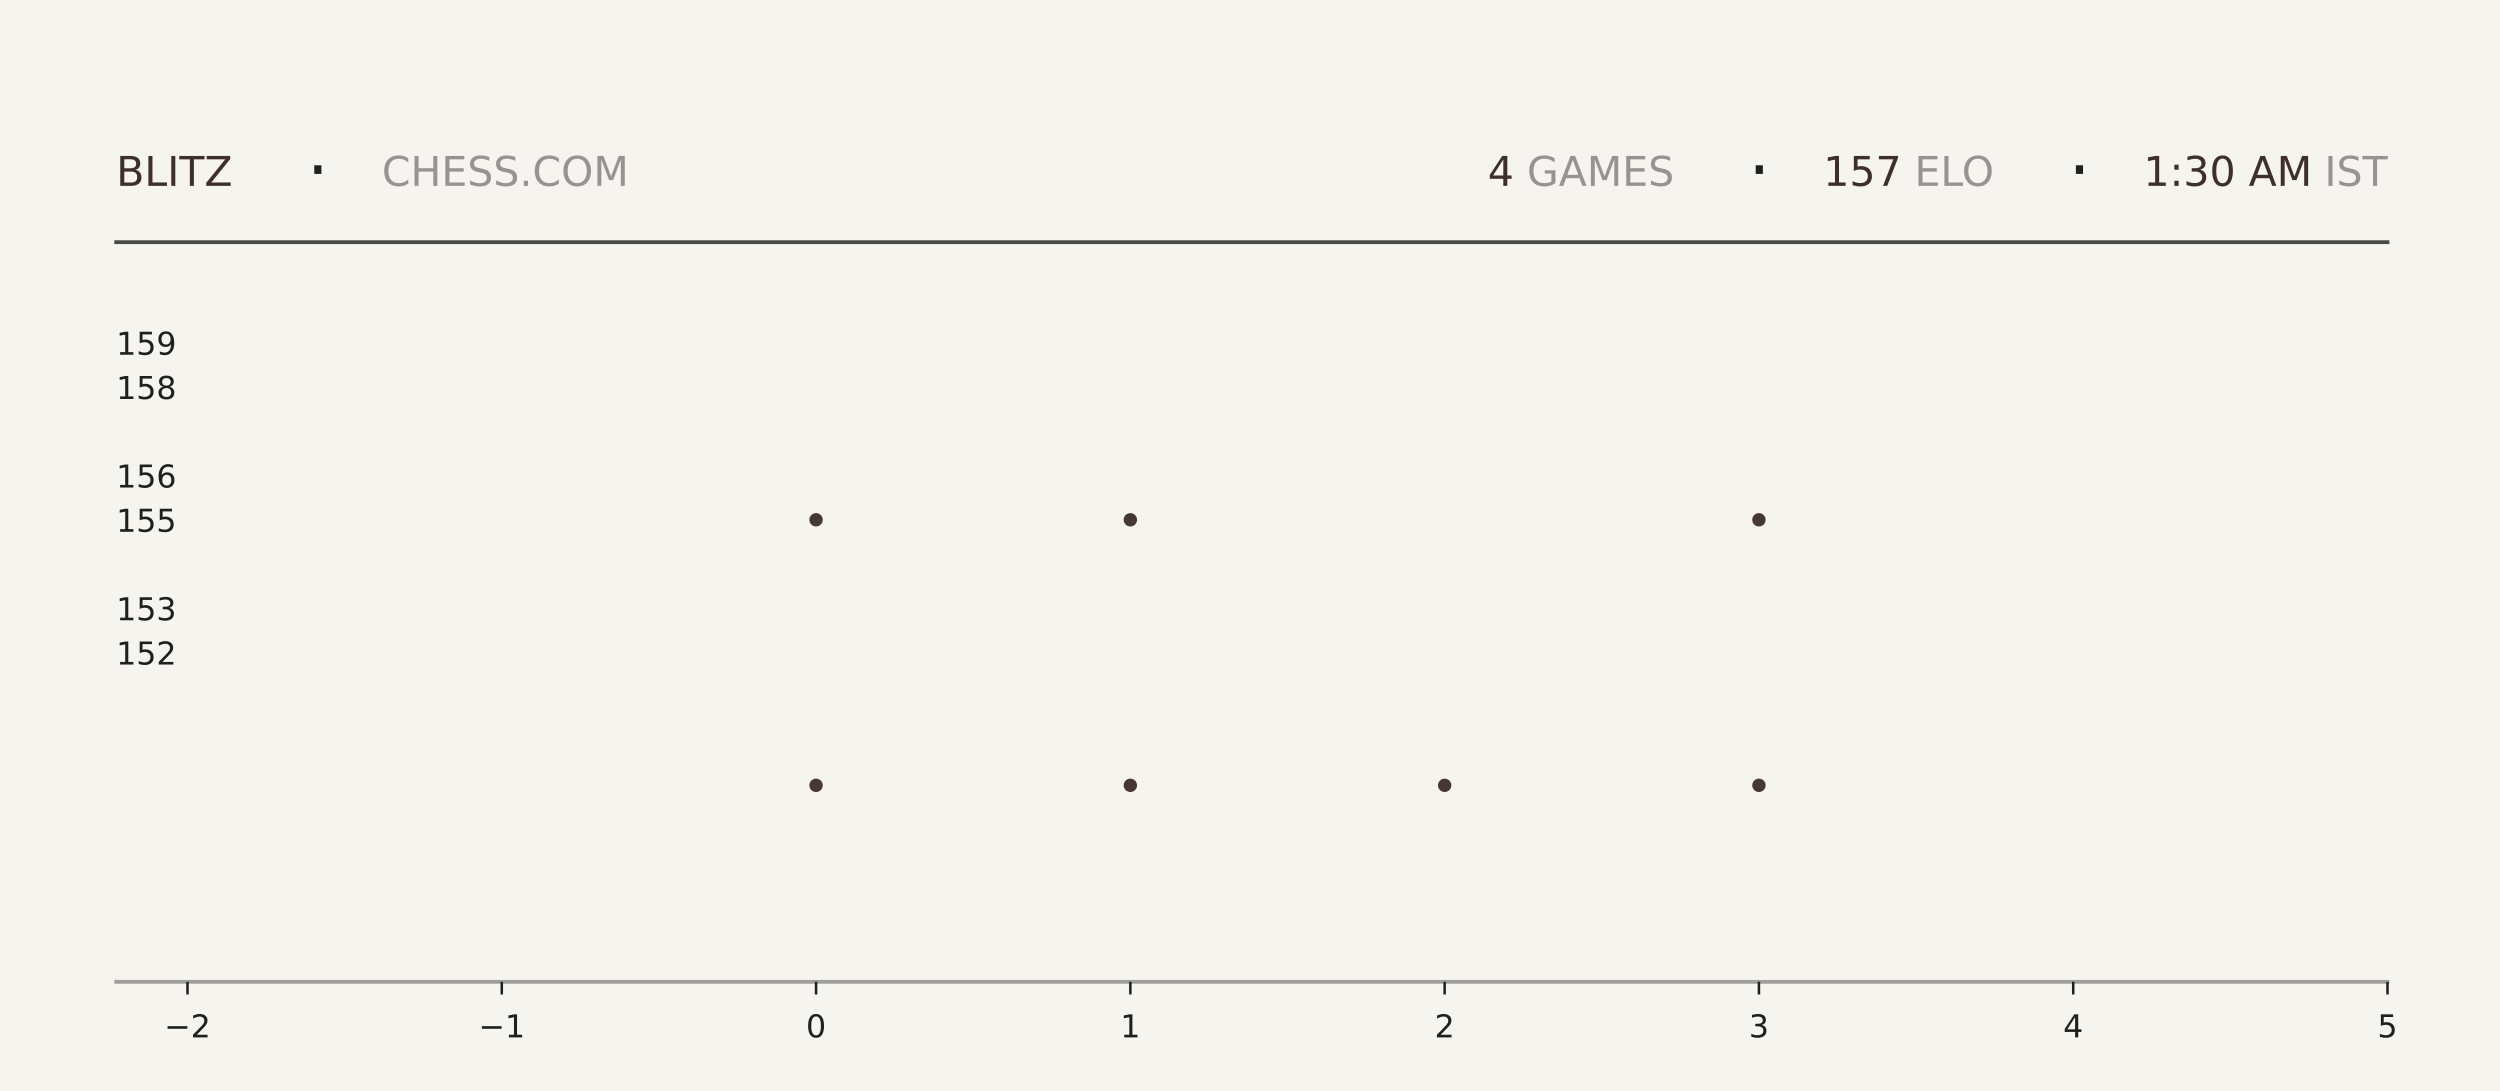
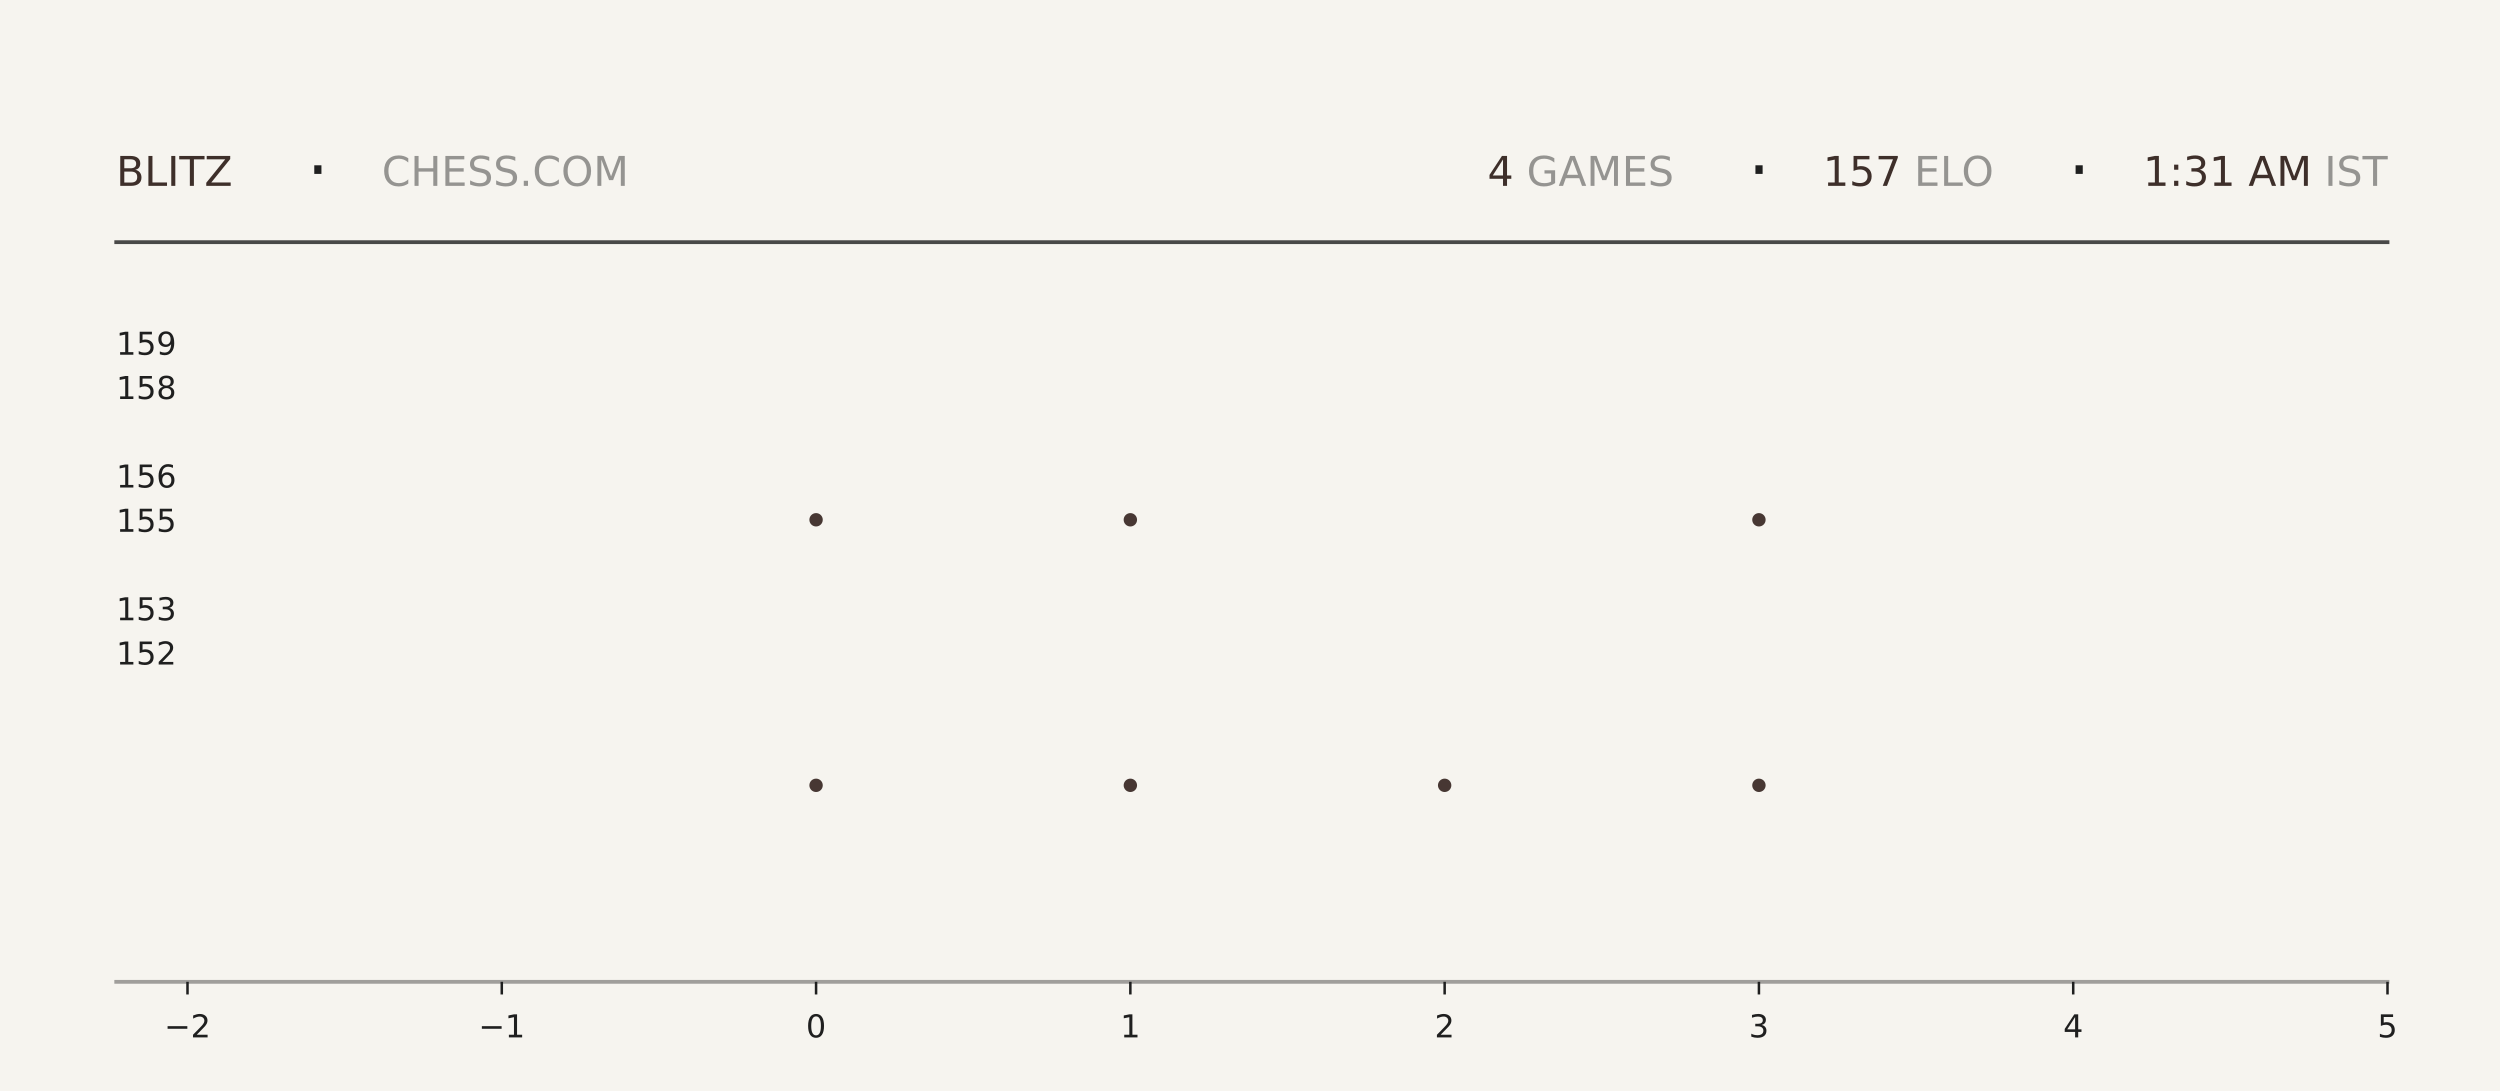
<svg xmlns="http://www.w3.org/2000/svg" xmlns:xlink="http://www.w3.org/1999/xlink" width="792pt" height="345.6pt" viewBox="0 0 792 345.6" version="1.1">
  <defs>
    <style type="text/css">*{stroke-linejoin: round; stroke-linecap: butt}</style>
  </defs>
  <g id="figure_1">
    <g id="patch_1">
      <path d="M 0 345.6  L 792 345.6  L 792 0  L 0 0  z " style="fill: #f6f4ef" />
    </g>
    <g id="axes_1">
      <g id="patch_2">
        <path d="M 59.4 311.04  L 756.36 311.04  L 756.36 103.68  L 59.4 103.68  z " style="fill: #f6f4ef" />
      </g>
      <g id="PathCollection_1">
        <defs>
-           <path id="m2909bf78c1" d="M 0 2.121  C 0.563 2.121 1.102 1.898 1.5 1.5  C 1.898 1.102 2.121 0.563 2.121 0  C 2.121 -0.563 1.898 -1.102 1.5 -1.5  C 1.102 -1.898 0.563 -2.121 0 -2.121  C -0.563 -2.121 -1.102 -1.898 -1.5 -1.5  C -1.898 -1.102 -2.121 -0.563 -2.121 0  C -2.121 0.563 -1.898 1.102 -1.5 1.5  C -1.102 1.898 -0.563 2.121 0 2.121  z " />
-         </defs>
-         <g clip-path="url(#pb55cd7663f)">
-           <use xlink:href="#m2909bf78c1" x="258.531" y="248.79" style="fill: #3e2f2a; fill-opacity: 0.95" />
-           <use xlink:href="#m2909bf78c1" x="258.531" y="164.668" style="fill: #3e2f2a; fill-opacity: 0.95" />
+           <path id="m657eadc61c" d="M 0 2.121  C 0.563 2.121 1.102 1.898 1.5 1.5  C 1.898 1.102 2.121 0.563 2.121 0  C 2.121 -0.563 1.898 -1.102 1.5 -1.5  C 1.102 -1.898 0.563 -2.121 0 -2.121  C -0.563 -2.121 -1.102 -1.898 -1.5 -1.5  C -1.898 -1.102 -2.121 -0.563 -2.121 0  C -2.121 0.563 -1.898 1.102 -1.5 1.5  C -1.102 1.898 -0.563 2.121 0 2.121  z " />
+         </defs>
+         <g clip-path="url(#pb61b6d943c)">
+           <use xlink:href="#m657eadc61c" x="258.531" y="248.79" style="fill: #3e2f2a; fill-opacity: 0.95" />
+           <use xlink:href="#m657eadc61c" x="258.531" y="164.668" style="fill: #3e2f2a; fill-opacity: 0.95" />
        </g>
      </g>
      <g id="PathCollection_2">
-         <g clip-path="url(#pb55cd7663f)">
-           <use xlink:href="#m2909bf78c1" x="358.097" y="248.79" style="fill: #3e2f2a; fill-opacity: 0.95" />
-           <use xlink:href="#m2909bf78c1" x="358.097" y="164.668" style="fill: #3e2f2a; fill-opacity: 0.95" />
-           <use xlink:href="#m2909bf78c1" x="358.097" y="80.547" style="fill: #3e2f2a; fill-opacity: 0.95" />
+         <g clip-path="url(#pb61b6d943c)">
+           <use xlink:href="#m657eadc61c" x="358.097" y="248.79" style="fill: #3e2f2a; fill-opacity: 0.95" />
+           <use xlink:href="#m657eadc61c" x="358.097" y="164.668" style="fill: #3e2f2a; fill-opacity: 0.95" />
+           <use xlink:href="#m657eadc61c" x="358.097" y="80.547" style="fill: #3e2f2a; fill-opacity: 0.95" />
        </g>
      </g>
      <g id="PathCollection_3">
-         <g clip-path="url(#pb55cd7663f)">
-           <use xlink:href="#m2909bf78c1" x="457.663" y="248.79" style="fill: #3e2f2a; fill-opacity: 0.95" />
+         <g clip-path="url(#pb61b6d943c)">
+           <use xlink:href="#m657eadc61c" x="457.663" y="248.79" style="fill: #3e2f2a; fill-opacity: 0.95" />
        </g>
      </g>
      <g id="PathCollection_4">
-         <g clip-path="url(#pb55cd7663f)">
-           <use xlink:href="#m2909bf78c1" x="557.229" y="248.79" style="fill: #3e2f2a; fill-opacity: 0.95" />
-           <use xlink:href="#m2909bf78c1" x="557.229" y="164.668" style="fill: #3e2f2a; fill-opacity: 0.95" />
-           <use xlink:href="#m2909bf78c1" x="557.229" y="80.547" style="fill: #3e2f2a; fill-opacity: 0.95" />
+         <g clip-path="url(#pb61b6d943c)">
+           <use xlink:href="#m657eadc61c" x="557.229" y="248.79" style="fill: #3e2f2a; fill-opacity: 0.95" />
+           <use xlink:href="#m657eadc61c" x="557.229" y="164.668" style="fill: #3e2f2a; fill-opacity: 0.95" />
+           <use xlink:href="#m657eadc61c" x="557.229" y="80.547" style="fill: #3e2f2a; fill-opacity: 0.95" />
        </g>
      </g>
      <g id="matplotlib.axis_1">
        <g id="xtick_1">
          <g id="line2d_1">
            <defs>
-               <path id="m7d55fdc6bf" d="M 0 0  L 0 4  " style="stroke: #1f1f1f; stroke-width: 0.8" />
+               <path id="m80ac984ae8" d="M 0 0  L 0 4  " style="stroke: #1f1f1f; stroke-width: 0.8" />
            </defs>
            <g>
-               <use xlink:href="#m7d55fdc6bf" x="59.4" y="311.04" style="fill: #1f1f1f; stroke: #1f1f1f; stroke-width: 0.8" />
+               <use xlink:href="#m80ac984ae8" x="59.4" y="311.04" style="fill: #1f1f1f; stroke: #1f1f1f; stroke-width: 0.8" />
            </g>
          </g>
          <g id="text_1">
            <g style="fill: #1f1f1f" transform="translate(52.02891 328.6384) scale(0.1 -0.1)">
              <defs>
                <path id="DejaVuSans-2212" d="M 678 2272  L 4684 2272  L 4684 1741  L 678 1741  L 678 2272  z " transform="scale(0.015625)" />
                <path id="DejaVuSans-32" d="M 1228 531  L 3431 531  L 3431 0  L 469 0  L 469 531  Q 828 903 1448 1529  Q 2069 2156 2228 2338  Q 2531 2678 2651 2914  Q 2772 3150 2772 3378  Q 2772 3750 2511 3984  Q 2250 4219 1831 4219  Q 1534 4219 1204 4116  Q 875 4013 500 3803  L 500 4441  Q 881 4594 1212 4672  Q 1544 4750 1819 4750  Q 2544 4750 2975 4387  Q 3406 4025 3406 3419  Q 3406 3131 3298 2873  Q 3191 2616 2906 2266  Q 2828 2175 2409 1742  Q 1991 1309 1228 531  z " transform="scale(0.015625)" />
              </defs>
              <use xlink:href="#DejaVuSans-2212" />
              <use xlink:href="#DejaVuSans-32" transform="translate(83.78906 0)" />
            </g>
          </g>
        </g>
        <g id="xtick_2">
          <g id="line2d_2">
            <g>
-               <use xlink:href="#m7d55fdc6bf" x="158.966" y="311.04" style="fill: #1f1f1f; stroke: #1f1f1f; stroke-width: 0.8" />
+               <use xlink:href="#m80ac984ae8" x="158.966" y="311.04" style="fill: #1f1f1f; stroke: #1f1f1f; stroke-width: 0.8" />
            </g>
          </g>
          <g id="text_2">
            <g style="fill: #1f1f1f" transform="translate(151.5946 328.6384) scale(0.1 -0.1)">
              <defs>
                <path id="DejaVuSans-31" d="M 794 531  L 1825 531  L 1825 4091  L 703 3866  L 703 4441  L 1819 4666  L 2450 4666  L 2450 531  L 3481 531  L 3481 0  L 794 0  L 794 531  z " transform="scale(0.015625)" />
              </defs>
              <use xlink:href="#DejaVuSans-2212" />
              <use xlink:href="#DejaVuSans-31" transform="translate(83.78906 0)" />
            </g>
          </g>
        </g>
        <g id="xtick_3">
          <g id="line2d_3">
            <g>
-               <use xlink:href="#m7d55fdc6bf" x="258.531" y="311.04" style="fill: #1f1f1f; stroke: #1f1f1f; stroke-width: 0.8" />
+               <use xlink:href="#m80ac984ae8" x="258.531" y="311.04" style="fill: #1f1f1f; stroke: #1f1f1f; stroke-width: 0.8" />
            </g>
          </g>
          <g id="text_3">
            <g style="fill: #1f1f1f" transform="translate(255.3502 328.6384) scale(0.1 -0.1)">
              <defs>
                <path id="DejaVuSans-30" d="M 2034 4250  Q 1547 4250 1301 3770  Q 1056 3291 1056 2328  Q 1056 1369 1301 889  Q 1547 409 2034 409  Q 2525 409 2770 889  Q 3016 1369 3016 2328  Q 3016 3291 2770 3770  Q 2525 4250 2034 4250  z M 2034 4750  Q 2819 4750 3233 4129  Q 3647 3509 3647 2328  Q 3647 1150 3233 529  Q 2819 -91 2034 -91  Q 1250 -91 836 529  Q 422 1150 422 2328  Q 422 3509 836 4129  Q 1250 4750 2034 4750  z " transform="scale(0.015625)" />
              </defs>
              <use xlink:href="#DejaVuSans-30" />
            </g>
          </g>
        </g>
        <g id="xtick_4">
          <g id="line2d_4">
            <g>
-               <use xlink:href="#m7d55fdc6bf" x="358.097" y="311.04" style="fill: #1f1f1f; stroke: #1f1f1f; stroke-width: 0.8" />
+               <use xlink:href="#m80ac984ae8" x="358.097" y="311.04" style="fill: #1f1f1f; stroke: #1f1f1f; stroke-width: 0.8" />
            </g>
          </g>
          <g id="text_4">
            <g style="fill: #1f1f1f" transform="translate(354.9159 328.6384) scale(0.1 -0.1)">
              <use xlink:href="#DejaVuSans-31" />
            </g>
          </g>
        </g>
        <g id="xtick_5">
          <g id="line2d_5">
            <g>
-               <use xlink:href="#m7d55fdc6bf" x="457.663" y="311.04" style="fill: #1f1f1f; stroke: #1f1f1f; stroke-width: 0.8" />
+               <use xlink:href="#m80ac984ae8" x="457.663" y="311.04" style="fill: #1f1f1f; stroke: #1f1f1f; stroke-width: 0.8" />
            </g>
          </g>
          <g id="text_5">
            <g style="fill: #1f1f1f" transform="translate(454.4816 328.6384) scale(0.1 -0.1)">
              <use xlink:href="#DejaVuSans-32" />
            </g>
          </g>
        </g>
        <g id="xtick_6">
          <g id="line2d_6">
            <g>
-               <use xlink:href="#m7d55fdc6bf" x="557.229" y="311.04" style="fill: #1f1f1f; stroke: #1f1f1f; stroke-width: 0.8" />
+               <use xlink:href="#m80ac984ae8" x="557.229" y="311.04" style="fill: #1f1f1f; stroke: #1f1f1f; stroke-width: 0.8" />
            </g>
          </g>
          <g id="text_6">
            <g style="fill: #1f1f1f" transform="translate(554.0473 328.6384) scale(0.1 -0.1)">
              <defs>
                <path id="DejaVuSans-33" d="M 2597 2516  Q 3050 2419 3304 2112  Q 3559 1806 3559 1356  Q 3559 666 3084 287  Q 2609 -91 1734 -91  Q 1441 -91 1130 -33  Q 819 25 488 141  L 488 750  Q 750 597 1062 519  Q 1375 441 1716 441  Q 2309 441 2620 675  Q 2931 909 2931 1356  Q 2931 1769 2642 2001  Q 2353 2234 1838 2234  L 1294 2234  L 1294 2753  L 1863 2753  Q 2328 2753 2575 2939  Q 2822 3125 2822 3475  Q 2822 3834 2567 4026  Q 2313 4219 1838 4219  Q 1578 4219 1281 4162  Q 984 4106 628 3988  L 628 4550  Q 988 4650 1302 4700  Q 1616 4750 1894 4750  Q 2613 4750 3031 4423  Q 3450 4097 3450 3541  Q 3450 3153 3228 2886  Q 3006 2619 2597 2516  z " transform="scale(0.015625)" />
              </defs>
              <use xlink:href="#DejaVuSans-33" />
            </g>
          </g>
        </g>
        <g id="xtick_7">
          <g id="line2d_7">
            <g>
-               <use xlink:href="#m7d55fdc6bf" x="656.794" y="311.04" style="fill: #1f1f1f; stroke: #1f1f1f; stroke-width: 0.8" />
+               <use xlink:href="#m80ac984ae8" x="656.794" y="311.04" style="fill: #1f1f1f; stroke: #1f1f1f; stroke-width: 0.8" />
            </g>
          </g>
          <g id="text_7">
            <g style="fill: #1f1f1f" transform="translate(653.613 328.6384) scale(0.1 -0.1)">
              <defs>
                <path id="DejaVuSans-34" d="M 2419 4116  L 825 1625  L 2419 1625  L 2419 4116  z M 2253 4666  L 3047 4666  L 3047 1625  L 3713 1625  L 3713 1100  L 3047 1100  L 3047 0  L 2419 0  L 2419 1100  L 313 1100  L 313 1709  L 2253 4666  z " transform="scale(0.015625)" />
              </defs>
              <use xlink:href="#DejaVuSans-34" />
            </g>
          </g>
        </g>
        <g id="xtick_8">
          <g id="line2d_8">
            <g>
-               <use xlink:href="#m7d55fdc6bf" x="756.36" y="311.04" style="fill: #1f1f1f; stroke: #1f1f1f; stroke-width: 0.8" />
+               <use xlink:href="#m80ac984ae8" x="756.36" y="311.04" style="fill: #1f1f1f; stroke: #1f1f1f; stroke-width: 0.8" />
            </g>
          </g>
          <g id="text_8">
            <g style="fill: #1f1f1f" transform="translate(753.1788 328.6384) scale(0.1 -0.1)">
              <defs>
                <path id="DejaVuSans-35" d="M 691 4666  L 3169 4666  L 3169 4134  L 1269 4134  L 1269 2991  Q 1406 3038 1543 3061  Q 1681 3084 1819 3084  Q 2600 3084 3056 2656  Q 3513 2228 3513 1497  Q 3513 744 3044 326  Q 2575 -91 1722 -91  Q 1428 -91 1123 -41  Q 819 9 494 109  L 494 744  Q 775 591 1075 516  Q 1375 441 1709 441  Q 2250 441 2565 725  Q 2881 1009 2881 1497  Q 2881 1984 2565 2268  Q 2250 2553 1709 2553  Q 1456 2553 1204 2497  Q 953 2441 691 2322  L 691 4666  z " transform="scale(0.015625)" />
              </defs>
              <use xlink:href="#DejaVuSans-35" />
            </g>
          </g>
        </g>
      </g>
      <g id="matplotlib.axis_2">
        <g id="ytick_1">
          <g id="line2d_9" />
          <g id="text_9">
            <g style="fill: #1f1f1f" transform="translate(36.8125 210.5283) scale(0.1 -0.1)">
              <use xlink:href="#DejaVuSans-31" />
              <use xlink:href="#DejaVuSans-35" transform="translate(63.62305 0)" />
              <use xlink:href="#DejaVuSans-32" transform="translate(127.2461 0)" />
            </g>
          </g>
        </g>
        <g id="ytick_2">
          <g id="line2d_10" />
          <g id="text_10">
            <g style="fill: #1f1f1f" transform="translate(36.8125 196.508) scale(0.1 -0.1)">
              <use xlink:href="#DejaVuSans-31" />
              <use xlink:href="#DejaVuSans-35" transform="translate(63.62305 0)" />
              <use xlink:href="#DejaVuSans-33" transform="translate(127.2461 0)" />
            </g>
          </g>
        </g>
        <g id="ytick_3">
          <g id="line2d_11" />
          <g id="text_11">
            <g style="fill: #1f1f1f" transform="translate(36.8125 168.4675) scale(0.1 -0.1)">
              <use xlink:href="#DejaVuSans-31" />
              <use xlink:href="#DejaVuSans-35" transform="translate(63.62305 0)" />
              <use xlink:href="#DejaVuSans-35" transform="translate(127.2461 0)" />
            </g>
          </g>
        </g>
        <g id="ytick_4">
          <g id="line2d_12" />
          <g id="text_12">
            <g style="fill: #1f1f1f" transform="translate(36.8125 154.4472) scale(0.1 -0.1)">
              <defs>
                <path id="DejaVuSans-36" d="M 2113 2584  Q 1688 2584 1439 2293  Q 1191 2003 1191 1497  Q 1191 994 1439 701  Q 1688 409 2113 409  Q 2538 409 2786 701  Q 3034 994 3034 1497  Q 3034 2003 2786 2293  Q 2538 2584 2113 2584  z M 3366 4563  L 3366 3988  Q 3128 4100 2886 4159  Q 2644 4219 2406 4219  Q 1781 4219 1451 3797  Q 1122 3375 1075 2522  Q 1259 2794 1537 2939  Q 1816 3084 2150 3084  Q 2853 3084 3261 2657  Q 3669 2231 3669 1497  Q 3669 778 3244 343  Q 2819 -91 2113 -91  Q 1303 -91 875 529  Q 447 1150 447 2328  Q 447 3434 972 4092  Q 1497 4750 2381 4750  Q 2619 4750 2861 4703  Q 3103 4656 3366 4563  z " transform="scale(0.015625)" />
              </defs>
              <use xlink:href="#DejaVuSans-31" />
              <use xlink:href="#DejaVuSans-35" transform="translate(63.62305 0)" />
              <use xlink:href="#DejaVuSans-36" transform="translate(127.2461 0)" />
            </g>
          </g>
        </g>
        <g id="ytick_5">
          <g id="line2d_13" />
          <g id="text_13">
            <g style="fill: #1f1f1f" transform="translate(36.8125 126.4066) scale(0.1 -0.1)">
              <defs>
                <path id="DejaVuSans-38" d="M 2034 2216  Q 1584 2216 1326 1975  Q 1069 1734 1069 1313  Q 1069 891 1326 650  Q 1584 409 2034 409  Q 2484 409 2743 651  Q 3003 894 3003 1313  Q 3003 1734 2745 1975  Q 2488 2216 2034 2216  z M 1403 2484  Q 997 2584 770 2862  Q 544 3141 544 3541  Q 544 4100 942 4425  Q 1341 4750 2034 4750  Q 2731 4750 3128 4425  Q 3525 4100 3525 3541  Q 3525 3141 3298 2862  Q 3072 2584 2669 2484  Q 3125 2378 3379 2068  Q 3634 1759 3634 1313  Q 3634 634 3220 271  Q 2806 -91 2034 -91  Q 1263 -91 848 271  Q 434 634 434 1313  Q 434 1759 690 2068  Q 947 2378 1403 2484  z M 1172 3481  Q 1172 3119 1398 2916  Q 1625 2713 2034 2713  Q 2441 2713 2670 2916  Q 2900 3119 2900 3481  Q 2900 3844 2670 4047  Q 2441 4250 2034 4250  Q 1625 4250 1398 4047  Q 1172 3844 1172 3481  z " transform="scale(0.015625)" />
              </defs>
              <use xlink:href="#DejaVuSans-31" />
              <use xlink:href="#DejaVuSans-35" transform="translate(63.62305 0)" />
              <use xlink:href="#DejaVuSans-38" transform="translate(127.2461 0)" />
            </g>
          </g>
        </g>
        <g id="ytick_6">
          <g id="line2d_14" />
          <g id="text_14">
            <g style="fill: #1f1f1f" transform="translate(36.8125 112.3863) scale(0.1 -0.1)">
              <defs>
                <path id="DejaVuSans-39" d="M 703 97  L 703 672  Q 941 559 1184 500  Q 1428 441 1663 441  Q 2288 441 2617 861  Q 2947 1281 2994 2138  Q 2813 1869 2534 1725  Q 2256 1581 1919 1581  Q 1219 1581 811 2004  Q 403 2428 403 3163  Q 403 3881 828 4315  Q 1253 4750 1959 4750  Q 2769 4750 3195 4129  Q 3622 3509 3622 2328  Q 3622 1225 3098 567  Q 2575 -91 1691 -91  Q 1453 -91 1209 -44  Q 966 3 703 97  z M 1959 2075  Q 2384 2075 2632 2365  Q 2881 2656 2881 3163  Q 2881 3666 2632 3958  Q 2384 4250 1959 4250  Q 1534 4250 1286 3958  Q 1038 3666 1038 3163  Q 1038 2656 1286 2365  Q 1534 2075 1959 2075  z " transform="scale(0.015625)" />
              </defs>
              <use xlink:href="#DejaVuSans-31" />
              <use xlink:href="#DejaVuSans-35" transform="translate(63.62305 0)" />
              <use xlink:href="#DejaVuSans-39" transform="translate(127.2461 0)" />
            </g>
          </g>
        </g>
      </g>
    </g>
    <g id="line2d_15">
      <path d="M 36.82 76.723  L 756.36 76.723  " style="fill: none; stroke: #1f1f1f; stroke-opacity: 0.8; stroke-width: 1.2; stroke-linecap: square" />
    </g>
    <g id="line2d_16">
      <path d="M 36.82 311.04  L 756.36 311.04  " style="fill: none; stroke: #1f1f1f; stroke-opacity: 0.4; stroke-width: 1.2; stroke-linecap: square" />
    </g>
    <g id="text_15">
      <g style="fill: #3e2f2a" transform="translate(36.82 58.88319) scale(0.13 -0.13)">
        <defs>
          <path id="DejaVuSans-42" d="M 1259 2228  L 1259 519  L 2272 519  Q 2781 519 3026 730  Q 3272 941 3272 1375  Q 3272 1813 3026 2020  Q 2781 2228 2272 2228  L 1259 2228  z M 1259 4147  L 1259 2741  L 2194 2741  Q 2656 2741 2882 2914  Q 3109 3088 3109 3444  Q 3109 3797 2882 3972  Q 2656 4147 2194 4147  L 1259 4147  z M 628 4666  L 2241 4666  Q 2963 4666 3353 4366  Q 3744 4066 3744 3513  Q 3744 3084 3544 2831  Q 3344 2578 2956 2516  Q 3422 2416 3680 2098  Q 3938 1781 3938 1306  Q 3938 681 3513 340  Q 3088 0 2303 0  L 628 0  L 628 4666  z " transform="scale(0.015625)" />
          <path id="DejaVuSans-4c" d="M 628 4666  L 1259 4666  L 1259 531  L 3531 531  L 3531 0  L 628 0  L 628 4666  z " transform="scale(0.015625)" />
          <path id="DejaVuSans-49" d="M 628 4666  L 1259 4666  L 1259 0  L 628 0  L 628 4666  z " transform="scale(0.015625)" />
          <path id="DejaVuSans-54" d="M -19 4666  L 3928 4666  L 3928 4134  L 2272 4134  L 2272 0  L 1638 0  L 1638 4134  L -19 4134  L -19 4666  z " transform="scale(0.015625)" />
          <path id="DejaVuSans-5a" d="M 359 4666  L 4025 4666  L 4025 4184  L 1075 531  L 4097 531  L 4097 0  L 288 0  L 288 481  L 3238 4134  L 359 4134  L 359 4666  z " transform="scale(0.015625)" />
        </defs>
        <use xlink:href="#DejaVuSans-42" />
        <use xlink:href="#DejaVuSans-4c" transform="translate(68.60352 0)" />
        <use xlink:href="#DejaVuSans-49" transform="translate(124.3164 0)" />
        <use xlink:href="#DejaVuSans-54" transform="translate(153.8086 0)" />
        <use xlink:href="#DejaVuSans-5a" transform="translate(214.8926 0)" />
      </g>
    </g>
    <g id="text_16">
      <g style="fill: #1f1f1f" transform="translate(97.21 61.36662) scale(0.22 -0.22)">
        <defs>
          <path id="DejaVuSans-b7" d="M 684 2619  L 1344 2619  L 1344 1825  L 684 1825  L 684 2619  z " transform="scale(0.015625)" />
        </defs>
        <use xlink:href="#DejaVuSans-b7" />
      </g>
    </g>
    <g id="text_17">
      <g style="fill: #1f1f1f; opacity: 0.45" transform="translate(120.97 58.88319) scale(0.13 -0.13)">
        <defs>
          <path id="DejaVuSans-43" d="M 4122 4306  L 4122 3641  Q 3803 3938 3442 4084  Q 3081 4231 2675 4231  Q 1875 4231 1450 3742  Q 1025 3253 1025 2328  Q 1025 1406 1450 917  Q 1875 428 2675 428  Q 3081 428 3442 575  Q 3803 722 4122 1019  L 4122 359  Q 3791 134 3420 21  Q 3050 -91 2638 -91  Q 1578 -91 968 557  Q 359 1206 359 2328  Q 359 3453 968 4101  Q 1578 4750 2638 4750  Q 3056 4750 3426 4639  Q 3797 4528 4122 4306  z " transform="scale(0.015625)" />
          <path id="DejaVuSans-48" d="M 628 4666  L 1259 4666  L 1259 2753  L 3553 2753  L 3553 4666  L 4184 4666  L 4184 0  L 3553 0  L 3553 2222  L 1259 2222  L 1259 0  L 628 0  L 628 4666  z " transform="scale(0.015625)" />
          <path id="DejaVuSans-45" d="M 628 4666  L 3578 4666  L 3578 4134  L 1259 4134  L 1259 2753  L 3481 2753  L 3481 2222  L 1259 2222  L 1259 531  L 3634 531  L 3634 0  L 628 0  L 628 4666  z " transform="scale(0.015625)" />
          <path id="DejaVuSans-53" d="M 3425 4513  L 3425 3897  Q 3066 4069 2747 4153  Q 2428 4238 2131 4238  Q 1616 4238 1336 4038  Q 1056 3838 1056 3469  Q 1056 3159 1242 3001  Q 1428 2844 1947 2747  L 2328 2669  Q 3034 2534 3370 2195  Q 3706 1856 3706 1288  Q 3706 609 3251 259  Q 2797 -91 1919 -91  Q 1588 -91 1214 -16  Q 841 59 441 206  L 441 856  Q 825 641 1194 531  Q 1563 422 1919 422  Q 2459 422 2753 634  Q 3047 847 3047 1241  Q 3047 1584 2836 1778  Q 2625 1972 2144 2069  L 1759 2144  Q 1053 2284 737 2584  Q 422 2884 422 3419  Q 422 4038 858 4394  Q 1294 4750 2059 4750  Q 2388 4750 2728 4690  Q 3069 4631 3425 4513  z " transform="scale(0.015625)" />
          <path id="DejaVuSans-2e" d="M 684 794  L 1344 794  L 1344 0  L 684 0  L 684 794  z " transform="scale(0.015625)" />
          <path id="DejaVuSans-4f" d="M 2522 4238  Q 1834 4238 1429 3725  Q 1025 3213 1025 2328  Q 1025 1447 1429 934  Q 1834 422 2522 422  Q 3209 422 3611 934  Q 4013 1447 4013 2328  Q 4013 3213 3611 3725  Q 3209 4238 2522 4238  z M 2522 4750  Q 3503 4750 4090 4092  Q 4678 3434 4678 2328  Q 4678 1225 4090 567  Q 3503 -91 2522 -91  Q 1538 -91 948 565  Q 359 1222 359 2328  Q 359 3434 948 4092  Q 1538 4750 2522 4750  z " transform="scale(0.015625)" />
          <path id="DejaVuSans-4d" d="M 628 4666  L 1569 4666  L 2759 1491  L 3956 4666  L 4897 4666  L 4897 0  L 4281 0  L 4281 4097  L 3078 897  L 2444 897  L 1241 4097  L 1241 0  L 628 0  L 628 4666  z " transform="scale(0.015625)" />
        </defs>
        <use xlink:href="#DejaVuSans-43" />
        <use xlink:href="#DejaVuSans-48" transform="translate(69.82422 0)" />
        <use xlink:href="#DejaVuSans-45" transform="translate(145.0195 0)" />
        <use xlink:href="#DejaVuSans-53" transform="translate(208.2031 0)" />
        <use xlink:href="#DejaVuSans-53" transform="translate(271.6797 0)" />
        <use xlink:href="#DejaVuSans-2e" transform="translate(335.1562 0)" />
        <use xlink:href="#DejaVuSans-43" transform="translate(366.9434 0)" />
        <use xlink:href="#DejaVuSans-4f" transform="translate(436.7676 0)" />
        <use xlink:href="#DejaVuSans-4d" transform="translate(515.4785 0)" />
      </g>
    </g>
    <g id="text_18">
-       <g style="fill: #3e2f2a" transform="translate(471.33 58.88319) scale(0.13 -0.13)">
+       <g style="fill: #3e2f2a" transform="translate(471.24 58.88319) scale(0.13 -0.13)">
        <use xlink:href="#DejaVuSans-34" />
      </g>
    </g>
    <g id="text_19">
-       <g style="fill: #1f1f1f; opacity: 0.45" transform="translate(479.61 58.88319) scale(0.13 -0.13)">
+       <g style="fill: #1f1f1f; opacity: 0.45" transform="translate(479.52 58.88319) scale(0.13 -0.13)">
        <defs>
          <path id="DejaVuSans-20" transform="scale(0.015625)" />
          <path id="DejaVuSans-47" d="M 3809 666  L 3809 1919  L 2778 1919  L 2778 2438  L 4434 2438  L 4434 434  Q 4069 175 3628 42  Q 3188 -91 2688 -91  Q 1594 -91 976 548  Q 359 1188 359 2328  Q 359 3472 976 4111  Q 1594 4750 2688 4750  Q 3144 4750 3555 4637  Q 3966 4525 4313 4306  L 4313 3634  Q 3963 3931 3569 4081  Q 3175 4231 2741 4231  Q 1884 4231 1454 3753  Q 1025 3275 1025 2328  Q 1025 1384 1454 906  Q 1884 428 2741 428  Q 3075 428 3337 486  Q 3600 544 3809 666  z " transform="scale(0.015625)" />
          <path id="DejaVuSans-41" d="M 2188 4044  L 1331 1722  L 3047 1722  L 2188 4044  z M 1831 4666  L 2547 4666  L 4325 0  L 3669 0  L 3244 1197  L 1141 1197  L 716 0  L 50 0  L 1831 4666  z " transform="scale(0.015625)" />
        </defs>
        <use xlink:href="#DejaVuSans-20" />
        <use xlink:href="#DejaVuSans-47" transform="translate(31.78711 0)" />
        <use xlink:href="#DejaVuSans-41" transform="translate(109.2773 0)" />
        <use xlink:href="#DejaVuSans-4d" transform="translate(177.6855 0)" />
        <use xlink:href="#DejaVuSans-45" transform="translate(263.9648 0)" />
        <use xlink:href="#DejaVuSans-53" transform="translate(327.1484 0)" />
      </g>
    </g>
    <g id="text_20">
-       <g style="fill: #1f1f1f" transform="translate(553.86 61.36662) scale(0.22 -0.22)">
+       <g style="fill: #1f1f1f" transform="translate(553.77 61.36662) scale(0.22 -0.22)">
        <use xlink:href="#DejaVuSans-b7" />
      </g>
    </g>
    <g id="text_21">
-       <g style="fill: #3e2f2a" transform="translate(577.62 58.88319) scale(0.13 -0.13)">
+       <g style="fill: #3e2f2a" transform="translate(577.53 58.88319) scale(0.13 -0.13)">
        <defs>
          <path id="DejaVuSans-37" d="M 525 4666  L 3525 4666  L 3525 4397  L 1831 0  L 1172 0  L 2766 4134  L 525 4134  L 525 4666  z " transform="scale(0.015625)" />
        </defs>
        <use xlink:href="#DejaVuSans-31" />
        <use xlink:href="#DejaVuSans-35" transform="translate(63.62305 0)" />
        <use xlink:href="#DejaVuSans-37" transform="translate(127.2461 0)" />
      </g>
    </g>
    <g id="text_22">
-       <g style="fill: #1f1f1f; opacity: 0.45" transform="translate(602.37 58.88319) scale(0.13 -0.13)">
+       <g style="fill: #1f1f1f; opacity: 0.45" transform="translate(602.28 58.88319) scale(0.13 -0.13)">
        <use xlink:href="#DejaVuSans-20" />
        <use xlink:href="#DejaVuSans-45" transform="translate(31.78711 0)" />
        <use xlink:href="#DejaVuSans-4c" transform="translate(94.9707 0)" />
        <use xlink:href="#DejaVuSans-4f" transform="translate(147.0586 0)" />
      </g>
    </g>
    <g id="text_23">
-       <g style="fill: #1f1f1f" transform="translate(655.29 61.36662) scale(0.22 -0.22)">
+       <g style="fill: #1f1f1f" transform="translate(655.2 61.36662) scale(0.22 -0.22)">
        <use xlink:href="#DejaVuSans-b7" />
      </g>
    </g>
    <g id="text_24">
-       <g style="fill: #3e2f2a" transform="translate(679.05 58.88319) scale(0.13 -0.13)">
+       <g style="fill: #3e2f2a" transform="translate(678.96 58.88319) scale(0.13 -0.13)">
        <defs>
          <path id="DejaVuSans-3a" d="M 750 794  L 1409 794  L 1409 0  L 750 0  L 750 794  z M 750 3309  L 1409 3309  L 1409 2516  L 750 2516  L 750 3309  z " transform="scale(0.015625)" />
        </defs>
        <use xlink:href="#DejaVuSans-31" />
        <use xlink:href="#DejaVuSans-3a" transform="translate(63.62305 0)" />
        <use xlink:href="#DejaVuSans-33" transform="translate(97.31445 0)" />
-         <use xlink:href="#DejaVuSans-30" transform="translate(160.9375 0)" />
+         <use xlink:href="#DejaVuSans-31" transform="translate(160.9375 0)" />
        <use xlink:href="#DejaVuSans-20" transform="translate(224.5605 0)" />
        <use xlink:href="#DejaVuSans-41" transform="translate(256.3477 0)" />
        <use xlink:href="#DejaVuSans-4d" transform="translate(324.7559 0)" />
      </g>
    </g>
    <g id="text_25">
      <g style="fill: #1f1f1f; opacity: 0.45" transform="translate(732.24 58.88319) scale(0.13 -0.13)">
        <use xlink:href="#DejaVuSans-20" />
        <use xlink:href="#DejaVuSans-49" transform="translate(31.78711 0)" />
        <use xlink:href="#DejaVuSans-53" transform="translate(61.2793 0)" />
        <use xlink:href="#DejaVuSans-54" transform="translate(124.7559 0)" />
      </g>
    </g>
  </g>
  <defs>
-     <clipPath id="pb55cd7663f">
+     <clipPath id="pb61b6d943c">
      <rect x="59.4" y="103.68" width="696.96" height="207.36" />
    </clipPath>
  </defs>
</svg>
